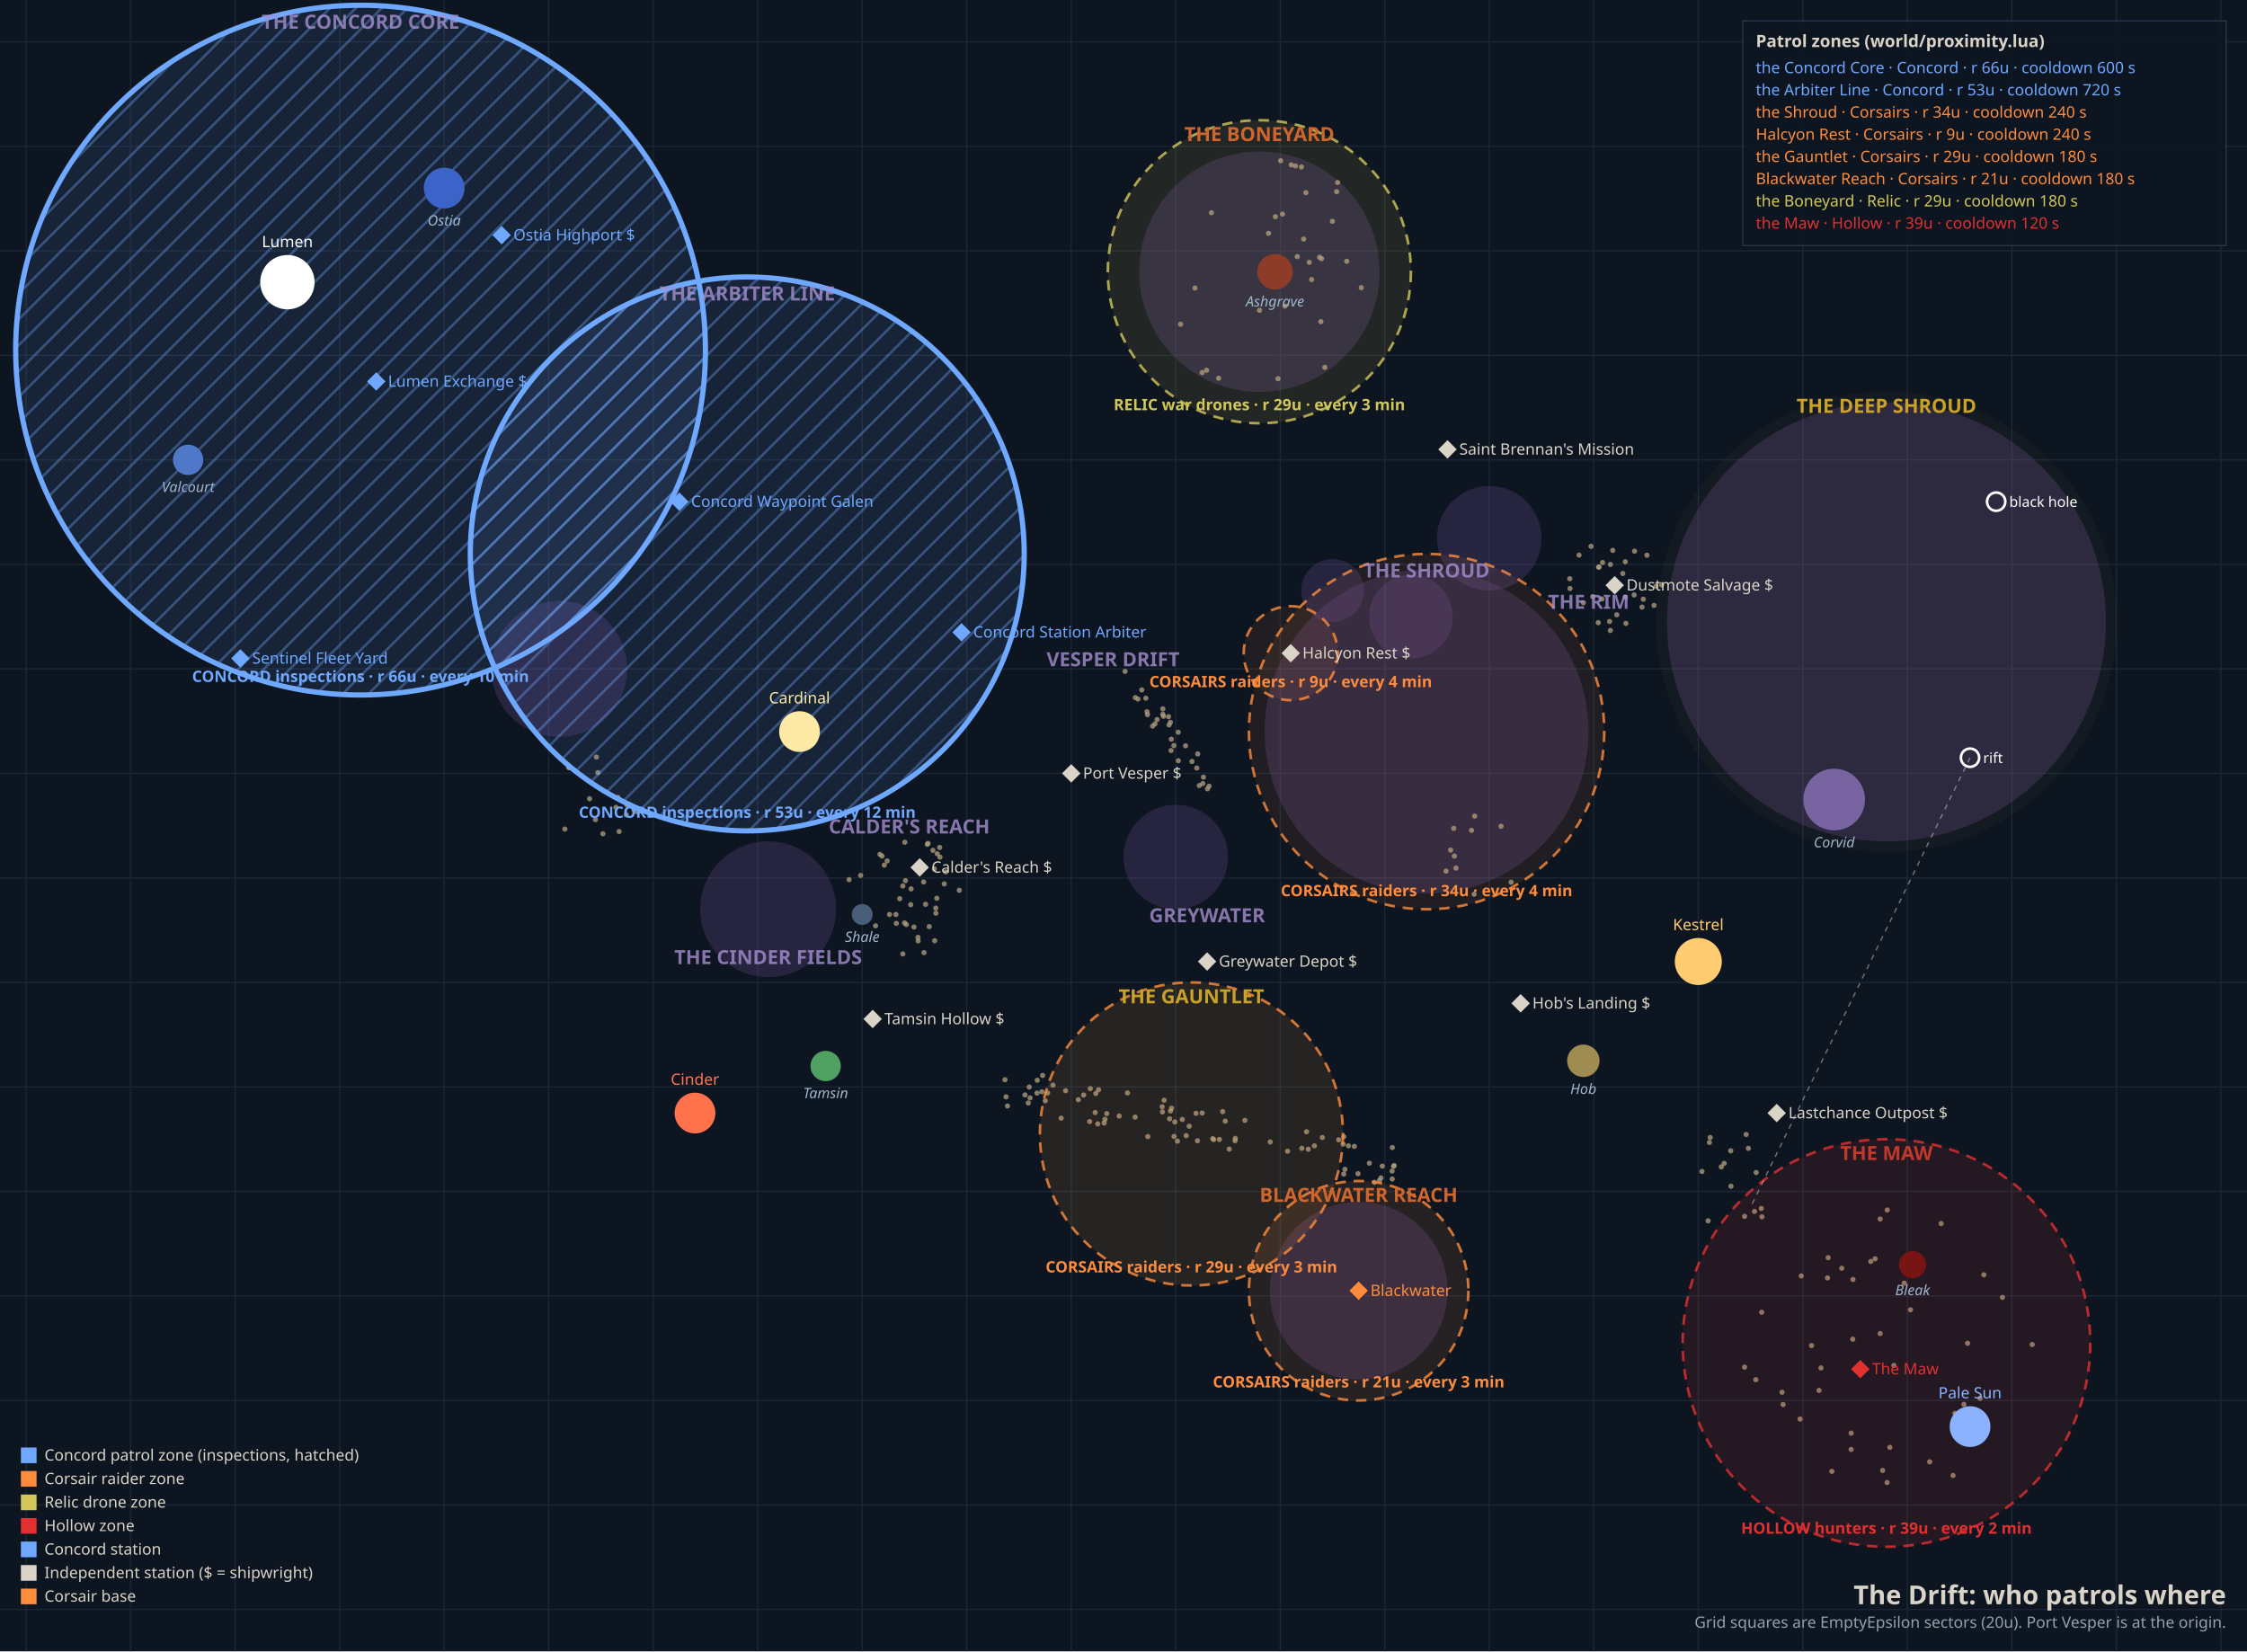
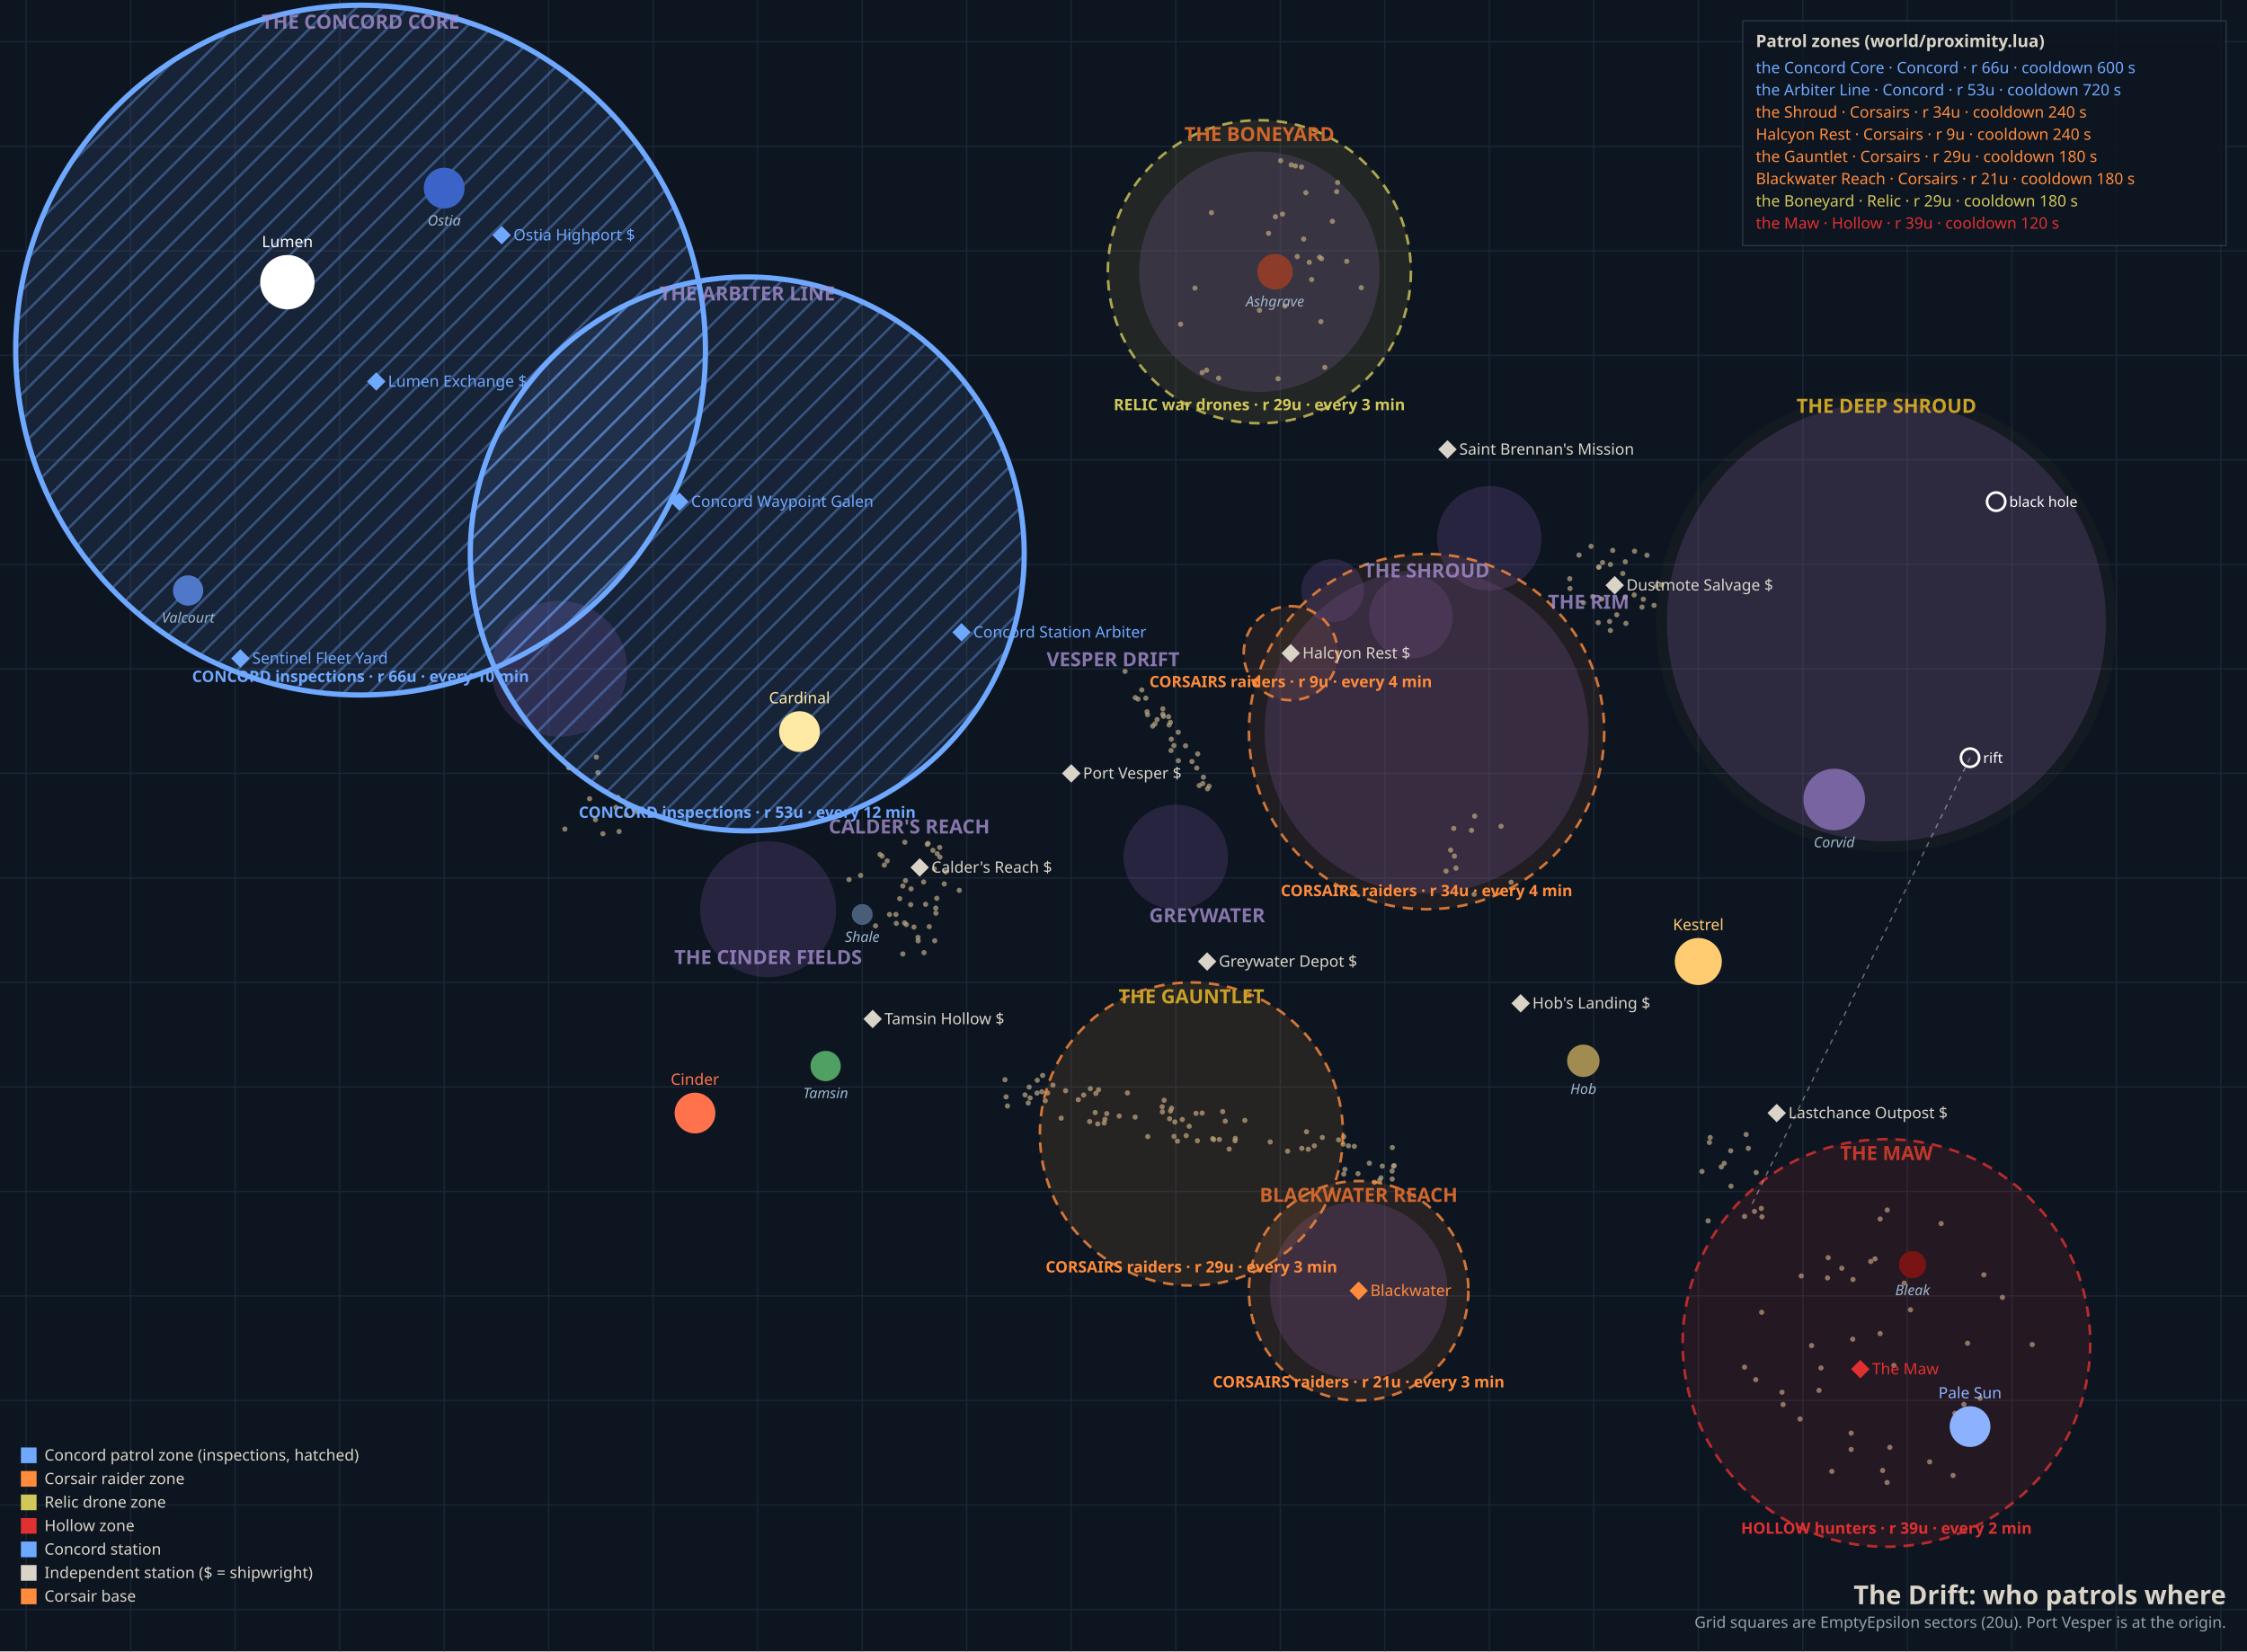
<svg xmlns="http://www.w3.org/2000/svg" viewBox="0 0 1720 1264" font-family="system-ui, sans-serif">
  <rect width="1720" height="1264" fill="#0d1520" />
  <line x1="-60.0" y1="0" x2="-60.0" y2="1264" stroke="#1a2635" stroke-width="1" />
  <line x1="20.0" y1="0" x2="20.0" y2="1264" stroke="#1a2635" stroke-width="1" />
  <line x1="100.0" y1="0" x2="100.0" y2="1264" stroke="#1a2635" stroke-width="1" />
  <line x1="180.0" y1="0" x2="180.0" y2="1264" stroke="#1a2635" stroke-width="1" />
  <line x1="260.0" y1="0" x2="260.0" y2="1264" stroke="#1a2635" stroke-width="1" />
  <line x1="340.0" y1="0" x2="340.0" y2="1264" stroke="#1a2635" stroke-width="1" />
  <line x1="420.0" y1="0" x2="420.0" y2="1264" stroke="#1a2635" stroke-width="1" />
  <line x1="500.0" y1="0" x2="500.0" y2="1264" stroke="#1a2635" stroke-width="1" />
  <line x1="580.0" y1="0" x2="580.0" y2="1264" stroke="#1a2635" stroke-width="1" />
  <line x1="660.0" y1="0" x2="660.0" y2="1264" stroke="#1a2635" stroke-width="1" />
  <line x1="740.0" y1="0" x2="740.0" y2="1264" stroke="#1a2635" stroke-width="1" />
  <line x1="820.0" y1="0" x2="820.0" y2="1264" stroke="#1a2635" stroke-width="1" />
  <line x1="900.0" y1="0" x2="900.0" y2="1264" stroke="#1a2635" stroke-width="1" />
  <line x1="980.0" y1="0" x2="980.0" y2="1264" stroke="#1a2635" stroke-width="1" />
  <line x1="1060.0" y1="0" x2="1060.0" y2="1264" stroke="#1a2635" stroke-width="1" />
  <line x1="1140.0" y1="0" x2="1140.0" y2="1264" stroke="#1a2635" stroke-width="1" />
  <line x1="1220.0" y1="0" x2="1220.0" y2="1264" stroke="#1a2635" stroke-width="1" />
  <line x1="1300.0" y1="0" x2="1300.0" y2="1264" stroke="#1a2635" stroke-width="1" />
  <line x1="1380.0" y1="0" x2="1380.0" y2="1264" stroke="#1a2635" stroke-width="1" />
  <line x1="1460.0" y1="0" x2="1460.0" y2="1264" stroke="#1a2635" stroke-width="1" />
  <line x1="1540.0" y1="0" x2="1540.0" y2="1264" stroke="#1a2635" stroke-width="1" />
  <line x1="1620.0" y1="0" x2="1620.0" y2="1264" stroke="#1a2635" stroke-width="1" />
  <line x1="1700.0" y1="0" x2="1700.0" y2="1264" stroke="#1a2635" stroke-width="1" />
  <line x1="0" y1="-48.0" x2="1720" y2="-48.0" stroke="#1a2635" stroke-width="1" />
  <line x1="0" y1="32.0" x2="1720" y2="32.0" stroke="#1a2635" stroke-width="1" />
  <line x1="0" y1="112.0" x2="1720" y2="112.0" stroke="#1a2635" stroke-width="1" />
  <line x1="0" y1="192.0" x2="1720" y2="192.0" stroke="#1a2635" stroke-width="1" />
  <line x1="0" y1="272.0" x2="1720" y2="272.0" stroke="#1a2635" stroke-width="1" />
  <line x1="0" y1="352.0" x2="1720" y2="352.0" stroke="#1a2635" stroke-width="1" />
  <line x1="0" y1="432.0" x2="1720" y2="432.0" stroke="#1a2635" stroke-width="1" />
  <line x1="0" y1="512.0" x2="1720" y2="512.0" stroke="#1a2635" stroke-width="1" />
  <line x1="0" y1="592.0" x2="1720" y2="592.0" stroke="#1a2635" stroke-width="1" />
  <line x1="0" y1="672.0" x2="1720" y2="672.0" stroke="#1a2635" stroke-width="1" />
  <line x1="0" y1="752.0" x2="1720" y2="752.0" stroke="#1a2635" stroke-width="1" />
  <line x1="0" y1="832.0" x2="1720" y2="832.0" stroke="#1a2635" stroke-width="1" />
  <line x1="0" y1="912.0" x2="1720" y2="912.0" stroke="#1a2635" stroke-width="1" />
  <line x1="0" y1="992.0" x2="1720" y2="992.0" stroke="#1a2635" stroke-width="1" />
  <line x1="0" y1="1072.0" x2="1720" y2="1072.0" stroke="#1a2635" stroke-width="1" />
  <line x1="0" y1="1152.0" x2="1720" y2="1152.0" stroke="#1a2635" stroke-width="1" />
  <line x1="0" y1="1232.0" x2="1720" y2="1232.0" stroke="#1a2635" stroke-width="1" />
  <circle cx="1092.0" cy="560.0" r="124.0" fill="#6a4c93" opacity="0.28" />
  <circle cx="1444.0" cy="476.0" r="168.0" fill="#6a4c93" opacity="0.28" />
  <circle cx="1040.0" cy="988.0" r="68.0" fill="#6a4c93" opacity="0.28" />
  <circle cx="964.0" cy="208.0" r="92.0" fill="#6a4c93" opacity="0.28" />
  <circle cx="588.0" cy="696.0" r="52.0" fill="#6a4c93" opacity="0.28" />
  <circle cx="900.0" cy="656.0" r="40.0" fill="#6a4c93" opacity="0.28" />
  <circle cx="428.0" cy="512.0" r="52.0" fill="#6a4c93" opacity="0.28" />
  <circle cx="1080.0" cy="472.0" r="32.0" fill="#6a4c93" opacity="0.28" />
  <circle cx="1140.0" cy="412.0" r="40.0" fill="#6a4c93" opacity="0.28" />
  <circle cx="1020.0" cy="452.0" r="24.0" fill="#6a4c93" opacity="0.28" />
  <circle cx="691.1" cy="678.2" r="2" fill="#b0a080" opacity="0.75" />
  <circle cx="692.4" cy="706.4" r="2" fill="#b0a080" opacity="0.75" />
  <circle cx="692.6" cy="644.7" r="2" fill="#b0a080" opacity="0.75" />
  <circle cx="707.0" cy="675.1" r="2" fill="#b0a080" opacity="0.75" />
  <circle cx="688.7" cy="687.9" r="2" fill="#b0a080" opacity="0.75" />
  <circle cx="702.7" cy="717.5" r="2" fill="#b0a080" opacity="0.75" />
  <circle cx="717.1" cy="687.6" r="2" fill="#b0a080" opacity="0.75" />
  <circle cx="675.2" cy="655.3" r="2" fill="#b0a080" opacity="0.75" />
  <circle cx="702.8" cy="720.2" r="2" fill="#b0a080" opacity="0.75" />
  <circle cx="697.4" cy="680.4" r="2" fill="#b0a080" opacity="0.75" />
  <circle cx="709.8" cy="646.3" r="2" fill="#b0a080" opacity="0.75" />
  <circle cx="685.8" cy="700.0" r="2" fill="#b0a080" opacity="0.75" />
  <circle cx="722.8" cy="676.6" r="2" fill="#b0a080" opacity="0.75" />
  <circle cx="708.5" cy="692.2" r="2" fill="#b0a080" opacity="0.75" />
  <circle cx="717.4" cy="653.5" r="2" fill="#b0a080" opacity="0.75" />
  <circle cx="710.4" cy="645.6" r="2" fill="#b0a080" opacity="0.75" />
  <circle cx="649.9" cy="673.3" r="2" fill="#b0a080" opacity="0.75" />
  <circle cx="670.2" cy="708.7" r="2" fill="#b0a080" opacity="0.75" />
  <circle cx="714.1" cy="650.9" r="2" fill="#b0a080" opacity="0.75" />
  <circle cx="719.5" cy="656.1" r="2" fill="#b0a080" opacity="0.75" />
  <circle cx="693.1" cy="674.1" r="2" fill="#b0a080" opacity="0.75" />
  <circle cx="699.6" cy="709.6" r="2" fill="#b0a080" opacity="0.75" />
  <circle cx="716.3" cy="695.1" r="2" fill="#b0a080" opacity="0.75" />
  <circle cx="716.4" cy="699.0" r="2" fill="#b0a080" opacity="0.75" />
  <circle cx="676.9" cy="662.2" r="2" fill="#b0a080" opacity="0.75" />
  <circle cx="680.9" cy="700.0" r="2" fill="#b0a080" opacity="0.75" />
  <circle cx="691.1" cy="730.2" r="2" fill="#b0a080" opacity="0.75" />
  <circle cx="673.6" cy="654.0" r="2" fill="#b0a080" opacity="0.75" />
  <circle cx="715.5" cy="720.1" r="2" fill="#b0a080" opacity="0.75" />
  <circle cx="711.3" cy="709.3" r="2" fill="#b0a080" opacity="0.75" />
  <circle cx="734.3" cy="681.5" r="2" fill="#b0a080" opacity="0.75" />
  <circle cx="658.8" cy="670.1" r="2" fill="#b0a080" opacity="0.75" />
  <circle cx="719.3" cy="648.7" r="2" fill="#b0a080" opacity="0.75" />
  <circle cx="697.1" cy="692.5" r="2" fill="#b0a080" opacity="0.75" />
  <circle cx="686.1" cy="706.8" r="2" fill="#b0a080" opacity="0.75" />
  <circle cx="707.3" cy="729.2" r="2" fill="#b0a080" opacity="0.75" />
  <circle cx="715.2" cy="665.1" r="2" fill="#b0a080" opacity="0.75" />
  <circle cx="679.1" cy="659.0" r="2" fill="#b0a080" opacity="0.75" />
  <circle cx="723.9" cy="667.4" r="2" fill="#b0a080" opacity="0.75" />
  <circle cx="693.8" cy="707.7" r="2" fill="#b0a080" opacity="0.75" />
  <circle cx="937.9" cy="858.2" r="2" fill="#b0a080" opacity="0.75" />
  <circle cx="940.9" cy="879.6" r="2" fill="#b0a080" opacity="0.75" />
  <circle cx="889.6" cy="847.2" r="2" fill="#b0a080" opacity="0.75" />
  <circle cx="1067.2" cy="892.2" r="2" fill="#b0a080" opacity="0.75" />
  <circle cx="798.1" cy="823.2" r="2" fill="#b0a080" opacity="0.75" />
  <circle cx="800.1" cy="842.6" r="2" fill="#b0a080" opacity="0.75" />
  <circle cx="1006.1" cy="877.1" r="2" fill="#b0a080" opacity="0.75" />
  <circle cx="787.8" cy="832.1" r="2" fill="#b0a080" opacity="0.75" />
  <circle cx="1066.7" cy="892.7" r="2" fill="#b0a080" opacity="0.75" />
  <circle cx="1057.1" cy="901.6" r="2" fill="#b0a080" opacity="0.75" />
  <circle cx="770.1" cy="839.6" r="2" fill="#b0a080" opacity="0.75" />
  <circle cx="972.3" cy="874.1" r="2" fill="#b0a080" opacity="0.75" />
  <circle cx="847.2" cy="852.4" r="2" fill="#b0a080" opacity="0.75" />
  <circle cx="801.9" cy="836.6" r="2" fill="#b0a080" opacity="0.75" />
  <circle cx="901.3" cy="873.5" r="2" fill="#b0a080" opacity="0.75" />
  <circle cx="1032.2" cy="877.1" r="2" fill="#b0a080" opacity="0.75" />
  <circle cx="920.2" cy="852.0" r="2" fill="#b0a080" opacity="0.75" />
  <circle cx="1039.5" cy="898.4" r="2" fill="#b0a080" opacity="0.75" />
  <circle cx="856.7" cy="854.3" r="2" fill="#b0a080" opacity="0.75" />
  <circle cx="952.9" cy="857.6" r="2" fill="#b0a080" opacity="0.75" />
  <circle cx="996.5" cy="879.0" r="2" fill="#b0a080" opacity="0.75" />
  <circle cx="1001.4" cy="879.7" r="2" fill="#b0a080" opacity="0.75" />
  <circle cx="769.3" cy="826.5" r="2" fill="#b0a080" opacity="0.75" />
  <circle cx="771.2" cy="846.6" r="2" fill="#b0a080" opacity="0.75" />
  <circle cx="1029.5" cy="895.1" r="2" fill="#b0a080" opacity="0.75" />
  <circle cx="863.0" cy="836.6" r="2" fill="#b0a080" opacity="0.75" />
  <circle cx="1028.6" cy="898.7" r="2" fill="#b0a080" opacity="0.75" />
  <circle cx="793.8" cy="836.7" r="2" fill="#b0a080" opacity="0.75" />
  <circle cx="787.1" cy="844.3" r="2" fill="#b0a080" opacity="0.75" />
  <circle cx="1000.1" cy="866.3" r="2" fill="#b0a080" opacity="0.75" />
  <circle cx="910.3" cy="862.1" r="2" fill="#b0a080" opacity="0.75" />
  <circle cx="845.2" cy="859.6" r="2" fill="#b0a080" opacity="0.75" />
  <circle cx="896.8" cy="848.3" r="2" fill="#b0a080" opacity="0.75" />
  <circle cx="928.3" cy="871.6" r="2" fill="#b0a080" opacity="0.75" />
  <circle cx="829.5" cy="838.2" r="2" fill="#b0a080" opacity="0.75" />
  <circle cx="1065.6" cy="896.4" r="2" fill="#b0a080" opacity="0.75" />
  <circle cx="899.3" cy="858.8" r="2" fill="#b0a080" opacity="0.75" />
  <circle cx="806.0" cy="830.6" r="2" fill="#b0a080" opacity="0.75" />
  <circle cx="868.9" cy="855.1" r="2" fill="#b0a080" opacity="0.75" />
  <circle cx="838.8" cy="837.0" r="2" fill="#b0a080" opacity="0.75" />
  <circle cx="788.5" cy="840.4" r="2" fill="#b0a080" opacity="0.75" />
  <circle cx="834.1" cy="858.5" r="2" fill="#b0a080" opacity="0.75" />
  <circle cx="1028.6" cy="870.1" r="2" fill="#b0a080" opacity="0.75" />
  <circle cx="838.3" cy="851.6" r="2" fill="#b0a080" opacity="0.75" />
  <circle cx="834.6" cy="833.3" r="2" fill="#b0a080" opacity="0.75" />
  <circle cx="1048.2" cy="890.4" r="2" fill="#b0a080" opacity="0.75" />
  <circle cx="908.0" cy="869.3" r="2" fill="#b0a080" opacity="0.75" />
  <circle cx="1012.2" cy="870.7" r="2" fill="#b0a080" opacity="0.75" />
  <circle cx="797.5" cy="835.7" r="2" fill="#b0a080" opacity="0.75" />
  <circle cx="895.3" cy="856.4" r="2" fill="#b0a080" opacity="0.75" />
  <circle cx="985.6" cy="881.2" r="2" fill="#b0a080" opacity="0.75" />
  <circle cx="1065.8" cy="878.4" r="2" fill="#b0a080" opacity="0.75" />
  <circle cx="889.8" cy="851.1" r="2" fill="#b0a080" opacity="0.75" />
  <circle cx="1028.1" cy="875.8" r="2" fill="#b0a080" opacity="0.75" />
  <circle cx="825.4" cy="841.8" r="2" fill="#b0a080" opacity="0.75" />
  <circle cx="896.0" cy="850.4" r="2" fill="#b0a080" opacity="0.75" />
  <circle cx="840.3" cy="860.3" r="2" fill="#b0a080" opacity="0.75" />
  <circle cx="898.7" cy="869.9" r="2" fill="#b0a080" opacity="0.75" />
  <circle cx="935.9" cy="850.9" r="2" fill="#b0a080" opacity="0.75" />
  <circle cx="1065.7" cy="902.5" r="2" fill="#b0a080" opacity="0.75" />
  <circle cx="1056.0" cy="903.5" r="2" fill="#b0a080" opacity="0.75" />
  <circle cx="1024.7" cy="872.5" r="2" fill="#b0a080" opacity="0.75" />
  <circle cx="915.5" cy="852.2" r="2" fill="#b0a080" opacity="0.75" />
  <circle cx="891.1" cy="842.2" r="2" fill="#b0a080" opacity="0.75" />
  <circle cx="878.6" cy="870.0" r="2" fill="#b0a080" opacity="0.75" />
  <circle cx="845.8" cy="856.8" r="2" fill="#b0a080" opacity="0.75" />
  <circle cx="905.0" cy="856.9" r="2" fill="#b0a080" opacity="0.75" />
  <circle cx="1052.1" cy="905.0" r="2" fill="#b0a080" opacity="0.75" />
  <circle cx="933.4" cy="872.2" r="2" fill="#b0a080" opacity="0.75" />
  <circle cx="815.7" cy="834.9" r="2" fill="#b0a080" opacity="0.75" />
  <circle cx="1058.1" cy="892.6" r="2" fill="#b0a080" opacity="0.75" />
  <circle cx="929.1" cy="872.3" r="2" fill="#b0a080" opacity="0.75" />
  <circle cx="784.6" cy="838.1" r="2" fill="#b0a080" opacity="0.75" />
  <circle cx="916.6" cy="873.2" r="2" fill="#b0a080" opacity="0.75" />
  <circle cx="812.3" cy="855.9" r="2" fill="#b0a080" opacity="0.75" />
  <circle cx="794.0" cy="826.9" r="2" fill="#b0a080" opacity="0.75" />
  <circle cx="945.4" cy="873.2" r="2" fill="#b0a080" opacity="0.75" />
  <circle cx="840.9" cy="834.2" r="2" fill="#b0a080" opacity="0.75" />
  <circle cx="1036.7" cy="877.5" r="2" fill="#b0a080" opacity="0.75" />
  <circle cx="945.6" cy="871.4" r="2" fill="#b0a080" opacity="0.75" />
  <circle cx="1212.0" cy="461.4" r="2" fill="#b0a080" opacity="0.75" />
  <circle cx="1201.6" cy="443.0" r="2" fill="#b0a080" opacity="0.75" />
  <circle cx="1244.6" cy="477.2" r="2" fill="#b0a080" opacity="0.75" />
  <circle cx="1237.6" cy="470.6" r="2" fill="#b0a080" opacity="0.75" />
  <circle cx="1226.7" cy="430.6" r="2" fill="#b0a080" opacity="0.75" />
  <circle cx="1223.4" cy="476.6" r="2" fill="#b0a080" opacity="0.75" />
  <circle cx="1257.9" cy="458.7" r="2" fill="#b0a080" opacity="0.75" />
  <circle cx="1271.9" cy="447.7" r="2" fill="#b0a080" opacity="0.75" />
  <circle cx="1250.9" cy="455.4" r="2" fill="#b0a080" opacity="0.75" />
  <circle cx="1232.7" cy="482.6" r="2" fill="#b0a080" opacity="0.75" />
  <circle cx="1260.7" cy="425.0" r="2" fill="#b0a080" opacity="0.75" />
  <circle cx="1226.2" cy="458.5" r="2" fill="#b0a080" opacity="0.75" />
  <circle cx="1251.2" cy="421.9" r="2" fill="#b0a080" opacity="0.75" />
  <circle cx="1208.7" cy="424.9" r="2" fill="#b0a080" opacity="0.75" />
  <circle cx="1234.2" cy="445.4" r="2" fill="#b0a080" opacity="0.75" />
  <circle cx="1244.1" cy="430.0" r="2" fill="#b0a080" opacity="0.75" />
  <circle cx="1217.9" cy="418.2" r="2" fill="#b0a080" opacity="0.75" />
  <circle cx="1244.1" cy="457.1" r="2" fill="#b0a080" opacity="0.75" />
  <circle cx="1256.9" cy="464.7" r="2" fill="#b0a080" opacity="0.75" />
  <circle cx="1232.1" cy="475.7" r="2" fill="#b0a080" opacity="0.75" />
  <circle cx="1232.7" cy="432.1" r="2" fill="#b0a080" opacity="0.75" />
  <circle cx="1223.7" cy="434.2" r="2" fill="#b0a080" opacity="0.75" />
  <circle cx="1201.8" cy="450.5" r="2" fill="#b0a080" opacity="0.75" />
  <circle cx="1242.2" cy="439.0" r="2" fill="#b0a080" opacity="0.75" />
  <circle cx="1219.2" cy="456.7" r="2" fill="#b0a080" opacity="0.75" />
  <circle cx="1267.6" cy="448.7" r="2" fill="#b0a080" opacity="0.75" />
  <circle cx="1224.0" cy="434.0" r="2" fill="#b0a080" opacity="0.75" />
  <circle cx="1234.5" cy="421.3" r="2" fill="#b0a080" opacity="0.75" />
  <circle cx="1232.8" cy="449.6" r="2" fill="#b0a080" opacity="0.75" />
  <circle cx="1266.1" cy="463.4" r="2" fill="#b0a080" opacity="0.75" />
  <circle cx="1019.9" cy="169.4" r="2" fill="#b0a080" opacity="0.75" />
  <circle cx="999.6" cy="147.5" r="2" fill="#b0a080" opacity="0.75" />
  <circle cx="983.6" cy="234.3" r="2" fill="#b0a080" opacity="0.75" />
  <circle cx="932.8" cy="289.5" r="2" fill="#b0a080" opacity="0.75" />
  <circle cx="988.4" cy="126.2" r="2" fill="#b0a080" opacity="0.75" />
  <circle cx="997.9" cy="183.0" r="2" fill="#b0a080" opacity="0.75" />
  <circle cx="964.1" cy="237.5" r="2" fill="#b0a080" opacity="0.75" />
  <circle cx="980.3" cy="123.0" r="2" fill="#b0a080" opacity="0.75" />
  <circle cx="903.7" cy="248.2" r="2" fill="#b0a080" opacity="0.75" />
  <circle cx="1014.1" cy="281.2" r="2" fill="#b0a080" opacity="0.75" />
  <circle cx="1023.9" cy="139.7" r="2" fill="#b0a080" opacity="0.75" />
  <circle cx="996.2" cy="127.8" r="2" fill="#b0a080" opacity="0.75" />
  <circle cx="1042.0" cy="220.2" r="2" fill="#b0a080" opacity="0.75" />
  <circle cx="920.2" cy="285.2" r="2" fill="#b0a080" opacity="0.75" />
  <circle cx="991.6" cy="127.0" r="2" fill="#b0a080" opacity="0.75" />
  <circle cx="981.7" cy="163.9" r="2" fill="#b0a080" opacity="0.75" />
  <circle cx="971.0" cy="178.6" r="2" fill="#b0a080" opacity="0.75" />
  <circle cx="1023.2" cy="146.7" r="2" fill="#b0a080" opacity="0.75" />
  <circle cx="978.3" cy="289.9" r="2" fill="#b0a080" opacity="0.75" />
  <circle cx="914.7" cy="220.5" r="2" fill="#b0a080" opacity="0.75" />
  <circle cx="976.3" cy="165.9" r="2" fill="#b0a080" opacity="0.75" />
  <circle cx="1004.0" cy="214.0" r="2" fill="#b0a080" opacity="0.75" />
  <circle cx="923.6" cy="283.4" r="2" fill="#b0a080" opacity="0.75" />
  <circle cx="1011.6" cy="198.0" r="2" fill="#b0a080" opacity="0.75" />
  <circle cx="927.3" cy="162.8" r="2" fill="#b0a080" opacity="0.75" />
  <circle cx="1030.9" cy="200.0" r="2" fill="#b0a080" opacity="0.75" />
  <circle cx="993.0" cy="196.4" r="2" fill="#b0a080" opacity="0.75" />
  <circle cx="1002.2" cy="200.8" r="2" fill="#b0a080" opacity="0.75" />
  <circle cx="1010.1" cy="196.9" r="2" fill="#b0a080" opacity="0.75" />
  <circle cx="1011.1" cy="246.2" r="2" fill="#b0a080" opacity="0.75" />
  <circle cx="1435.3" cy="963.6" r="2" fill="#b0a080" opacity="0.75" />
  <circle cx="1378.8" cy="976.7" r="2" fill="#b0a080" opacity="0.75" />
  <circle cx="1377.9" cy="1086.2" r="2" fill="#b0a080" opacity="0.75" />
  <circle cx="1441.1" cy="1125.6" r="2" fill="#b0a080" opacity="0.75" />
  <circle cx="1555.6" cy="1029.2" r="2" fill="#b0a080" opacity="0.75" />
  <circle cx="1348.5" cy="1004.5" r="2" fill="#b0a080" opacity="0.75" />
  <circle cx="1439.2" cy="933.1" r="2" fill="#b0a080" opacity="0.75" />
  <circle cx="1423.8" cy="1051.1" r="2" fill="#b0a080" opacity="0.75" />
  <circle cx="1409.8" cy="970.8" r="2" fill="#b0a080" opacity="0.75" />
  <circle cx="1402.2" cy="1126.3" r="2" fill="#b0a080" opacity="0.75" />
  <circle cx="1432.0" cy="965.6" r="2" fill="#b0a080" opacity="0.75" />
  <circle cx="1417.0" cy="1097.0" r="2" fill="#b0a080" opacity="0.75" />
  <circle cx="1392.4" cy="1064.3" r="2" fill="#b0a080" opacity="0.75" />
  <circle cx="1496.4" cy="1081.9" r="2" fill="#b0a080" opacity="0.75" />
  <circle cx="1532.8" cy="993.1" r="2" fill="#b0a080" opacity="0.75" />
  <circle cx="1518.6" cy="975.8" r="2" fill="#b0a080" opacity="0.75" />
  <circle cx="1417.0" cy="1109.5" r="2" fill="#b0a080" opacity="0.75" />
  <circle cx="1506.1" cy="1028.2" r="2" fill="#b0a080" opacity="0.75" />
  <circle cx="1364.1" cy="1065.7" r="2" fill="#b0a080" opacity="0.75" />
  <circle cx="1399.4" cy="962.7" r="2" fill="#b0a080" opacity="0.75" />
  <circle cx="1393.9" cy="1047.1" r="2" fill="#b0a080" opacity="0.75" />
  <circle cx="1335.4" cy="1046.5" r="2" fill="#b0a080" opacity="0.75" />
  <circle cx="1457.6" cy="982.2" r="2" fill="#b0a080" opacity="0.75" />
  <circle cx="1515.7" cy="1070.3" r="2" fill="#b0a080" opacity="0.75" />
  <circle cx="1398.9" cy="978.2" r="2" fill="#b0a080" opacity="0.75" />
  <circle cx="1485.9" cy="936.6" r="2" fill="#b0a080" opacity="0.75" />
  <circle cx="1418.4" cy="979.4" r="2" fill="#b0a080" opacity="0.75" />
  <circle cx="1449.7" cy="1045.2" r="2" fill="#b0a080" opacity="0.75" />
  <circle cx="1446.6" cy="1107.9" r="2" fill="#b0a080" opacity="0.75" />
  <circle cx="1462.4" cy="1002.6" r="2" fill="#b0a080" opacity="0.75" />
  <circle cx="1364.9" cy="1075.1" r="2" fill="#b0a080" opacity="0.75" />
  <circle cx="1477.1" cy="1119.0" r="2" fill="#b0a080" opacity="0.75" />
  <circle cx="1386.7" cy="1030.0" r="2" fill="#b0a080" opacity="0.75" />
  <circle cx="1439.2" cy="1020.8" r="2" fill="#b0a080" opacity="0.75" />
  <circle cx="1444.6" cy="926.2" r="2" fill="#b0a080" opacity="0.75" />
  <circle cx="1503.3" cy="1075.0" r="2" fill="#b0a080" opacity="0.75" />
  <circle cx="1495.0" cy="1129.4" r="2" fill="#b0a080" opacity="0.75" />
  <circle cx="1418.2" cy="1025.1" r="2" fill="#b0a080" opacity="0.75" />
  <circle cx="1444.5" cy="1134.8" r="2" fill="#b0a080" opacity="0.75" />
  <circle cx="1344.0" cy="1056.1" r="2" fill="#b0a080" opacity="0.75" />
  <circle cx="902.0" cy="582.3" r="2" fill="#b0a080" opacity="0.75" />
  <circle cx="896.4" cy="574.5" r="2" fill="#b0a080" opacity="0.75" />
  <circle cx="925.5" cy="601.8" r="2" fill="#b0a080" opacity="0.75" />
  <circle cx="912.4" cy="582.9" r="2" fill="#b0a080" opacity="0.75" />
  <circle cx="921.2" cy="594.9" r="2" fill="#b0a080" opacity="0.75" />
  <circle cx="924.3" cy="603.8" r="2" fill="#b0a080" opacity="0.75" />
  <circle cx="894.9" cy="554.9" r="2" fill="#b0a080" opacity="0.75" />
  <circle cx="871.1" cy="535.1" r="2" fill="#b0a080" opacity="0.75" />
  <circle cx="916.1" cy="587.9" r="2" fill="#b0a080" opacity="0.75" />
  <circle cx="907.5" cy="570.9" r="2" fill="#b0a080" opacity="0.75" />
  <circle cx="861.2" cy="513.9" r="2" fill="#b0a080" opacity="0.75" />
  <circle cx="877.1" cy="534.4" r="2" fill="#b0a080" opacity="0.75" />
  <circle cx="901.9" cy="560.5" r="2" fill="#b0a080" opacity="0.75" />
  <circle cx="869.0" cy="534.0" r="2" fill="#b0a080" opacity="0.75" />
  <circle cx="916.8" cy="577.1" r="2" fill="#b0a080" opacity="0.75" />
  <circle cx="885.7" cy="550.8" r="2" fill="#b0a080" opacity="0.75" />
  <circle cx="890.6" cy="548.3" r="2" fill="#b0a080" opacity="0.75" />
  <circle cx="882.3" cy="555.8" r="2" fill="#b0a080" opacity="0.75" />
  <circle cx="898.6" cy="570.7" r="2" fill="#b0a080" opacity="0.75" />
  <circle cx="920.7" cy="599.8" r="2" fill="#b0a080" opacity="0.75" />
  <circle cx="890.1" cy="542.6" r="2" fill="#b0a080" opacity="0.75" />
  <circle cx="878.4" cy="547.1" r="2" fill="#b0a080" opacity="0.75" />
  <circle cx="918.0" cy="601.3" r="2" fill="#b0a080" opacity="0.75" />
  <circle cx="884.1" cy="554.1" r="2" fill="#b0a080" opacity="0.75" />
  <circle cx="896.6" cy="565.8" r="2" fill="#b0a080" opacity="0.75" />
  <circle cx="874.0" cy="528.1" r="2" fill="#b0a080" opacity="0.75" />
  <circle cx="894.5" cy="548.6" r="2" fill="#b0a080" opacity="0.75" />
  <circle cx="878.0" cy="544.8" r="2" fill="#b0a080" opacity="0.75" />
  <circle cx="890.1" cy="546.7" r="2" fill="#b0a080" opacity="0.75" />
  <circle cx="895.9" cy="552.9" r="2" fill="#b0a080" opacity="0.75" />
  <circle cx="451.3" cy="611.4" r="2" fill="#b0a080" opacity="0.75" />
  <circle cx="432.4" cy="634.6" r="2" fill="#b0a080" opacity="0.75" />
  <circle cx="487.6" cy="621.4" r="2" fill="#b0a080" opacity="0.75" />
  <circle cx="473.9" cy="636.5" r="2" fill="#b0a080" opacity="0.75" />
  <circle cx="479.4" cy="623.7" r="2" fill="#b0a080" opacity="0.75" />
  <circle cx="461.5" cy="638.2" r="2" fill="#b0a080" opacity="0.75" />
  <circle cx="457.7" cy="591.4" r="2" fill="#b0a080" opacity="0.75" />
  <circle cx="456.5" cy="579.5" r="2" fill="#b0a080" opacity="0.75" />
  <circle cx="455.8" cy="627.4" r="2" fill="#b0a080" opacity="0.75" />
  <circle cx="485.2" cy="619.6" r="2" fill="#b0a080" opacity="0.75" />
  <circle cx="479.7" cy="616.0" r="2" fill="#b0a080" opacity="0.75" />
  <circle cx="435.2" cy="587.4" r="2" fill="#b0a080" opacity="0.75" />
  <circle cx="435.9" cy="587.7" r="2" fill="#b0a080" opacity="0.75" />
  <circle cx="473.0" cy="610.4" r="2" fill="#b0a080" opacity="0.75" />
  <circle cx="471.5" cy="618.0" r="2" fill="#b0a080" opacity="0.75" />
  <circle cx="1343.0" cy="927.3" r="2" fill="#b0a080" opacity="0.75" />
  <circle cx="1302.8" cy="896.7" r="2" fill="#b0a080" opacity="0.75" />
  <circle cx="1309.1" cy="870.7" r="2" fill="#b0a080" opacity="0.75" />
  <circle cx="1335.4" cy="931.1" r="2" fill="#b0a080" opacity="0.75" />
  <circle cx="1319.8" cy="890.5" r="2" fill="#b0a080" opacity="0.75" />
  <circle cx="1336.6" cy="868.4" r="2" fill="#b0a080" opacity="0.75" />
  <circle cx="1325.0" cy="908.0" r="2" fill="#b0a080" opacity="0.75" />
  <circle cx="1307.5" cy="934.5" r="2" fill="#b0a080" opacity="0.75" />
  <circle cx="1344.3" cy="897.5" r="2" fill="#b0a080" opacity="0.75" />
  <circle cx="1317.6" cy="893.2" r="2" fill="#b0a080" opacity="0.75" />
  <circle cx="1308.5" cy="874.5" r="2" fill="#b0a080" opacity="0.75" />
  <circle cx="1348.2" cy="925.0" r="2" fill="#b0a080" opacity="0.75" />
  <circle cx="1338.3" cy="879.0" r="2" fill="#b0a080" opacity="0.75" />
  <circle cx="1348.7" cy="931.4" r="2" fill="#b0a080" opacity="0.75" />
  <circle cx="1324.8" cy="880.9" r="2" fill="#b0a080" opacity="0.75" />
  <circle cx="1114.5" cy="664.5" r="2" fill="#b0a080" opacity="0.75" />
  <circle cx="1113.3" cy="655.3" r="2" fill="#b0a080" opacity="0.75" />
  <circle cx="1149.0" cy="632.5" r="2" fill="#b0a080" opacity="0.75" />
  <circle cx="1156.7" cy="675.3" r="2" fill="#b0a080" opacity="0.75" />
  <circle cx="1112.8" cy="634.1" r="2" fill="#b0a080" opacity="0.75" />
  <circle cx="1126.4" cy="635.6" r="2" fill="#b0a080" opacity="0.75" />
  <circle cx="1128.8" cy="624.7" r="2" fill="#b0a080" opacity="0.75" />
  <circle cx="1128.4" cy="684.5" r="2" fill="#b0a080" opacity="0.75" />
  <circle cx="1110.4" cy="650.7" r="2" fill="#b0a080" opacity="0.75" />
  <circle cx="1106.9" cy="666.8" r="2" fill="#b0a080" opacity="0.75" />
  <circle cx="912.0" cy="868.0" r="116.0" fill="#c9a227" opacity="0.04" stroke="#c9a227" stroke-width="1" stroke-opacity="0.35" />
  <circle cx="1040.0" cy="988.0" r="84.0" fill="#d0662c" opacity="0.04" stroke="#d0662c" stroke-width="1" stroke-opacity="0.35" />
  <circle cx="1444.0" cy="476.0" r="176.0" fill="#c9a227" opacity="0.04" stroke="#c9a227" stroke-width="1" stroke-opacity="0.35" />
  <circle cx="964.0" cy="208.0" r="116.0" fill="#d0662c" opacity="0.04" stroke="#d0662c" stroke-width="1" stroke-opacity="0.35" />
  <circle cx="1444.0" cy="1028.0" r="156.0" fill="#c0392b" opacity="0.04" stroke="#c0392b" stroke-width="1" stroke-opacity="0.35" />
  <defs>
    <pattern id="concord" width="14" height="14" patternUnits="userSpaceOnUse" patternTransform="rotate(45)">
      <rect width="14" height="14" fill="#6fa8ff" opacity="0.10" />
      <line x1="0" y1="0" x2="0" y2="14" stroke="#6fa8ff" stroke-width="4" opacity="0.35" />
    </pattern>
  </defs>
  <circle cx="276.0" cy="268.0" r="264.0" fill="url(#concord)" stroke="#6fa8ff" stroke-width="4" />
  <text x="276.0" y="522.0" fill="#6fa8ff" font-size="12" text-anchor="middle" font-weight="600">CONCORD inspections · r 66u · every 10 min</text>
  <circle cx="572.0" cy="424.0" r="212.0" fill="url(#concord)" stroke="#6fa8ff" stroke-width="4" />
  <text x="572.0" y="626.0" fill="#6fa8ff" font-size="12" text-anchor="middle" font-weight="600">CONCORD inspections · r 53u · every 12 min</text>
  <circle cx="1092.0" cy="560.0" r="136.0" fill="#ff8c3c" opacity="0.08" />
  <circle cx="1092.0" cy="560.0" r="136.0" fill="none" stroke="#ff8c3c" stroke-width="2" stroke-dasharray="8 6" opacity="0.8" />
  <text x="1092.0" y="686.0" fill="#ff8c3c" font-size="12" text-anchor="middle" font-weight="600">CORSAIRS raiders · r 34u · every 4 min</text>
  <circle cx="988.0" cy="500.0" r="36.0" fill="#ff8c3c" opacity="0.08" />
  <circle cx="988.0" cy="500.0" r="36.0" fill="none" stroke="#ff8c3c" stroke-width="2" stroke-dasharray="8 6" opacity="0.8" />
  <text x="988.0" y="526.0" fill="#ff8c3c" font-size="12" text-anchor="middle" font-weight="600">CORSAIRS raiders · r 9u · every 4 min</text>
  <circle cx="912.0" cy="868.0" r="116.0" fill="#ff8c3c" opacity="0.08" />
  <circle cx="912.0" cy="868.0" r="116.0" fill="none" stroke="#ff8c3c" stroke-width="2" stroke-dasharray="8 6" opacity="0.8" />
  <text x="912.0" y="974.0" fill="#ff8c3c" font-size="12" text-anchor="middle" font-weight="600">CORSAIRS raiders · r 29u · every 3 min</text>
  <circle cx="1040.0" cy="988.0" r="84.0" fill="#ff8c3c" opacity="0.08" />
  <circle cx="1040.0" cy="988.0" r="84.0" fill="none" stroke="#ff8c3c" stroke-width="2" stroke-dasharray="8 6" opacity="0.8" />
  <text x="1040.0" y="1062.0" fill="#ff8c3c" font-size="12" text-anchor="middle" font-weight="600">CORSAIRS raiders · r 21u · every 3 min</text>
  <circle cx="964.0" cy="208.0" r="116.0" fill="#d2c85a" opacity="0.08" />
  <circle cx="964.0" cy="208.0" r="116.0" fill="none" stroke="#d2c85a" stroke-width="2" stroke-dasharray="8 6" opacity="0.8" />
  <text x="964.0" y="314.0" fill="#d2c85a" font-size="12" text-anchor="middle" font-weight="600">RELIC war drones · r 29u · every 3 min</text>
  <circle cx="1444.0" cy="1028.0" r="156.0" fill="#e03030" opacity="0.08" />
  <circle cx="1444.0" cy="1028.0" r="156.0" fill="none" stroke="#e03030" stroke-width="2" stroke-dasharray="8 6" opacity="0.8" />
  <text x="1444.0" y="1174.0" fill="#e03030" font-size="12" text-anchor="middle" font-weight="600">HOLLOW hunters · r 39u · every 2 min</text>
  <circle cx="220.0" cy="216.0" r="20.8" fill="#ffffff" />
  <text x="220.0" y="189.2" fill="#ffffff" font-size="12" text-anchor="middle">Lumen</text>
  <circle cx="612.0" cy="560.0" r="15.6" fill="#ffeaa5" />
  <text x="612.0" y="538.4" fill="#ffeaa5" font-size="12" text-anchor="middle">Cardinal</text>
  <circle cx="532.0" cy="852.0" r="15.6" fill="#ff724c" />
  <text x="532.0" y="830.4" fill="#ff724c" font-size="12" text-anchor="middle">Cinder</text>
  <circle cx="1300.0" cy="736.0" r="18.0" fill="#ffcc72" />
  <text x="1300.0" y="712.0" fill="#ffcc72" font-size="12" text-anchor="middle">Kestrel</text>
  <circle cx="1508.0" cy="1092.0" r="15.6" fill="#8cb2ff" />
  <text x="1508.0" y="1070.4" fill="#8cb2ff" font-size="12" text-anchor="middle">Pale Sun</text>
  <circle cx="340.0" cy="144.0" r="15.6" fill="#3c64c8" />
  <text x="340.0" y="172.6" fill="#9fb6cc" font-size="11" text-anchor="middle" font-style="italic">Ostia</text>
-   <circle cx="144.0" cy="352.0" r="11.6" fill="#5078c8" />
-   <text x="144.0" y="376.6" fill="#9fb6cc" font-size="11" text-anchor="middle" font-style="italic">Valcourt</text>
+   <circle cx="144.0" cy="452.0" r="11.6" fill="#5078c8" />
+   <text x="144.0" y="476.6" fill="#9fb6cc" font-size="11" text-anchor="middle" font-style="italic">Valcourt</text>
  <circle cx="632.0" cy="816.0" r="11.6" fill="#50a064" />
  <text x="632.0" y="840.6" fill="#9fb6cc" font-size="11" text-anchor="middle" font-style="italic">Tamsin</text>
  <circle cx="660.0" cy="700.0" r="8.0" fill="#485e78" />
  <text x="660.0" y="721.0" fill="#9fb6cc" font-size="11" text-anchor="middle" font-style="italic">Shale</text>
  <circle cx="976.0" cy="208.0" r="13.6" fill="#8c3c28" />
  <text x="976.0" y="234.6" fill="#9fb6cc" font-size="11" text-anchor="middle" font-style="italic">Ashgrave</text>
  <circle cx="1212.0" cy="812.0" r="12.4" fill="#a08c50" />
  <text x="1212.0" y="837.4" fill="#9fb6cc" font-size="11" text-anchor="middle" font-style="italic">Hob</text>
  <circle cx="1404.0" cy="612.0" r="23.6" fill="#7864a0" />
  <text x="1404.0" y="648.6" fill="#9fb6cc" font-size="11" text-anchor="middle" font-style="italic">Corvid</text>
  <circle cx="1464.0" cy="968.0" r="10.4" fill="#781414" />
  <text x="1464.0" y="991.4" fill="#9fb6cc" font-size="11" text-anchor="middle" font-style="italic">Bleak</text>
  <rect x="379.0" y="175.0" width="10" height="10" fill="#6fa8ff" transform="rotate(45 384.0 180.0)" />
  <text x="393.0" y="184.0" fill="#6fa8ff" font-size="12">Ostia Highport $</text>
  <rect x="283.0" y="287.0" width="10" height="10" fill="#6fa8ff" transform="rotate(45 288.0 292.0)" />
  <text x="297.0" y="296.0" fill="#6fa8ff" font-size="12">Lumen Exchange $</text>
  <rect x="179.0" y="499.0" width="10" height="10" fill="#6fa8ff" transform="rotate(45 184.0 504.0)" />
  <text x="193.0" y="508.0" fill="#6fa8ff" font-size="12">Sentinel Fleet Yard</text>
  <rect x="515.0" y="379.0" width="10" height="10" fill="#6fa8ff" transform="rotate(45 520.0 384.0)" />
  <text x="529.0" y="388.0" fill="#6fa8ff" font-size="12">Concord Waypoint Galen</text>
  <rect x="731.0" y="479.0" width="10" height="10" fill="#6fa8ff" transform="rotate(45 736.0 484.0)" />
  <text x="745.0" y="488.0" fill="#6fa8ff" font-size="12">Concord Station Arbiter</text>
  <rect x="815.0" y="587.0" width="10" height="10" fill="#d9d4c7" transform="rotate(45 820.0 592.0)" />
  <text x="829.0" y="596.0" fill="#d9d4c7" font-size="12">Port Vesper $</text>
  <rect x="699.0" y="659.0" width="10" height="10" fill="#d9d4c7" transform="rotate(45 704.0 664.0)" />
  <text x="713.0" y="668.0" fill="#d9d4c7" font-size="12">Calder's Reach $</text>
  <rect x="663.0" y="775.0" width="10" height="10" fill="#d9d4c7" transform="rotate(45 668.0 780.0)" />
  <text x="677.0" y="784.0" fill="#d9d4c7" font-size="12">Tamsin Hollow $</text>
  <rect x="919.0" y="731.0" width="10" height="10" fill="#d9d4c7" transform="rotate(45 924.0 736.0)" />
  <text x="933.0" y="740.0" fill="#d9d4c7" font-size="12">Greywater Depot $</text>
  <rect x="983.0" y="495.0" width="10" height="10" fill="#d9d4c7" transform="rotate(45 988.0 500.0)" />
  <text x="997.0" y="504.0" fill="#d9d4c7" font-size="12">Halcyon Rest $</text>
  <rect x="1159.0" y="763.0" width="10" height="10" fill="#d9d4c7" transform="rotate(45 1164.0 768.0)" />
  <text x="1173.0" y="772.0" fill="#d9d4c7" font-size="12">Hob's Landing $</text>
  <rect x="1231.0" y="443.0" width="10" height="10" fill="#d9d4c7" transform="rotate(45 1236.0 448.0)" />
  <text x="1245.0" y="452.0" fill="#d9d4c7" font-size="12">Dustmote Salvage $</text>
  <rect x="1103.0" y="339.0" width="10" height="10" fill="#d9d4c7" transform="rotate(45 1108.0 344.0)" />
  <text x="1117.0" y="348.0" fill="#d9d4c7" font-size="12">Saint Brennan's Mission</text>
  <rect x="1355.0" y="847.0" width="10" height="10" fill="#d9d4c7" transform="rotate(45 1360.0 852.0)" />
  <text x="1369.0" y="856.0" fill="#d9d4c7" font-size="12">Lastchance Outpost $</text>
  <rect x="1035.0" y="983.0" width="10" height="10" fill="#ff8c3c" transform="rotate(45 1040.0 988.0)" />
  <text x="1049.0" y="992.0" fill="#ff8c3c" font-size="12">Blackwater</text>
  <rect x="1419.0" y="1043.0" width="10" height="10" fill="#e03030" transform="rotate(45 1424.0 1048.0)" />
  <text x="1433.0" y="1052.0" fill="#e03030" font-size="12">The Maw</text>
  <text x="276.0" y="22.0" fill="#a58fd0" font-size="15" font-weight="700" text-anchor="middle" opacity="0.8">THE CONCORD CORE</text>
  <text x="572.0" y="230.0" fill="#a58fd0" font-size="15" font-weight="700" text-anchor="middle" opacity="0.8">THE ARBITER LINE</text>
  <text x="852.0" y="510.0" fill="#a58fd0" font-size="15" font-weight="700" text-anchor="middle" opacity="0.8">VESPER DRIFT</text>
  <text x="696.0" y="638.0" fill="#a58fd0" font-size="15" font-weight="700" text-anchor="middle" opacity="0.8">CALDER'S REACH</text>
  <text x="588.0" y="738.0" fill="#a58fd0" font-size="15" font-weight="700" text-anchor="middle" opacity="0.8">THE CINDER FIELDS</text>
  <text x="924.0" y="706.0" fill="#a58fd0" font-size="15" font-weight="700" text-anchor="middle" opacity="0.8">GREYWATER</text>
  <text x="912.0" y="768.0" fill="#c9a227" font-size="15" font-weight="700" text-anchor="middle">THE GAUNTLET</text>
  <text x="1040.0" y="920.0" fill="#d0662c" font-size="15" font-weight="700" text-anchor="middle">BLACKWATER REACH</text>
  <text x="1092.0" y="442.0" fill="#a58fd0" font-size="15" font-weight="700" text-anchor="middle" opacity="0.8">THE SHROUD</text>
  <text x="1444.0" y="316.0" fill="#c9a227" font-size="15" font-weight="700" text-anchor="middle">THE DEEP SHROUD</text>
  <text x="1216.0" y="466.0" fill="#a58fd0" font-size="15" font-weight="700" text-anchor="middle" opacity="0.8">THE RIM</text>
  <text x="964.0" y="108.0" fill="#d0662c" font-size="15" font-weight="700" text-anchor="middle">THE BONEYARD</text>
  <text x="1444.0" y="888.0" fill="#c0392b" font-size="15" font-weight="700" text-anchor="middle">THE MAW</text>
  <circle cx="1528.0" cy="384.0" r="7" fill="none" stroke="#fff" stroke-width="2" />
  <text x="1538.0" y="388.0" fill="#fff" font-size="11">black hole</text>
  <circle cx="1508.0" cy="580.0" r="7" fill="none" stroke="#fff" stroke-width="2" />
  <text x="1518.0" y="584.0" fill="#fff" font-size="11">rift</text>
  <line x1="1508.0" y1="580.0" x2="1340.0" y2="924.0" stroke="#ffffff" stroke-width="1" stroke-dasharray="4 4" opacity="0.4" />
  <rect x="16" y="1108" width="12" height="12" fill="#6fa8ff" />
  <text x="34" y="1118" fill="#d9d4c7" font-size="12">Concord patrol zone (inspections, hatched)</text>
  <rect x="16" y="1126" width="12" height="12" fill="#ff8c3c" />
  <text x="34" y="1136" fill="#d9d4c7" font-size="12">Corsair raider zone</text>
  <rect x="16" y="1144" width="12" height="12" fill="#d2c85a" />
  <text x="34" y="1154" fill="#d9d4c7" font-size="12">Relic drone zone</text>
  <rect x="16" y="1162" width="12" height="12" fill="#e03030" />
  <text x="34" y="1172" fill="#d9d4c7" font-size="12">Hollow zone</text>
  <rect x="16" y="1180" width="12" height="12" fill="#6fa8ff" />
  <text x="34" y="1190" fill="#d9d4c7" font-size="12">Concord station</text>
  <rect x="16" y="1198" width="12" height="12" fill="#d9d4c7" />
  <text x="34" y="1208" fill="#d9d4c7" font-size="12">Independent station ($ = shipwright)</text>
  <rect x="16" y="1216" width="12" height="12" fill="#ff8c3c" />
  <text x="34" y="1226" fill="#d9d4c7" font-size="12">Corsair base</text>
  <text x="1704" y="1228" fill="#d9d4c7" font-size="20" font-weight="700" text-anchor="end">The Drift: who patrols where</text>
  <rect x="1334" y="16" width="370" height="172" fill="#0d1520" opacity="0.85" stroke="#2a3a4d" />
  <text x="1344" y="36" fill="#d9d4c7" font-size="13" font-weight="700">Patrol zones (world/proximity.lua)</text>
  <text x="1344" y="56" fill="#6fa8ff" font-size="12">the Concord Core · Concord · r 66u · cooldown 600 s</text>
  <text x="1344" y="73" fill="#6fa8ff" font-size="12">the Arbiter Line · Concord · r 53u · cooldown 720 s</text>
  <text x="1344" y="90" fill="#ff8c3c" font-size="12">the Shroud · Corsairs · r 34u · cooldown 240 s</text>
  <text x="1344" y="107" fill="#ff8c3c" font-size="12">Halcyon Rest · Corsairs · r 9u · cooldown 240 s</text>
  <text x="1344" y="124" fill="#ff8c3c" font-size="12">the Gauntlet · Corsairs · r 29u · cooldown 180 s</text>
  <text x="1344" y="141" fill="#ff8c3c" font-size="12">Blackwater Reach · Corsairs · r 21u · cooldown 180 s</text>
  <text x="1344" y="158" fill="#d2c85a" font-size="12">the Boneyard · Relic · r 29u · cooldown 180 s</text>
  <text x="1344" y="175" fill="#e03030" font-size="12">the Maw · Hollow · r 39u · cooldown 120 s</text>
  <text x="1704" y="1246" fill="#93a1ab" font-size="12" text-anchor="end">Grid squares are EmptyEpsilon sectors (20u). Port Vesper is at the origin.</text>
</svg>
